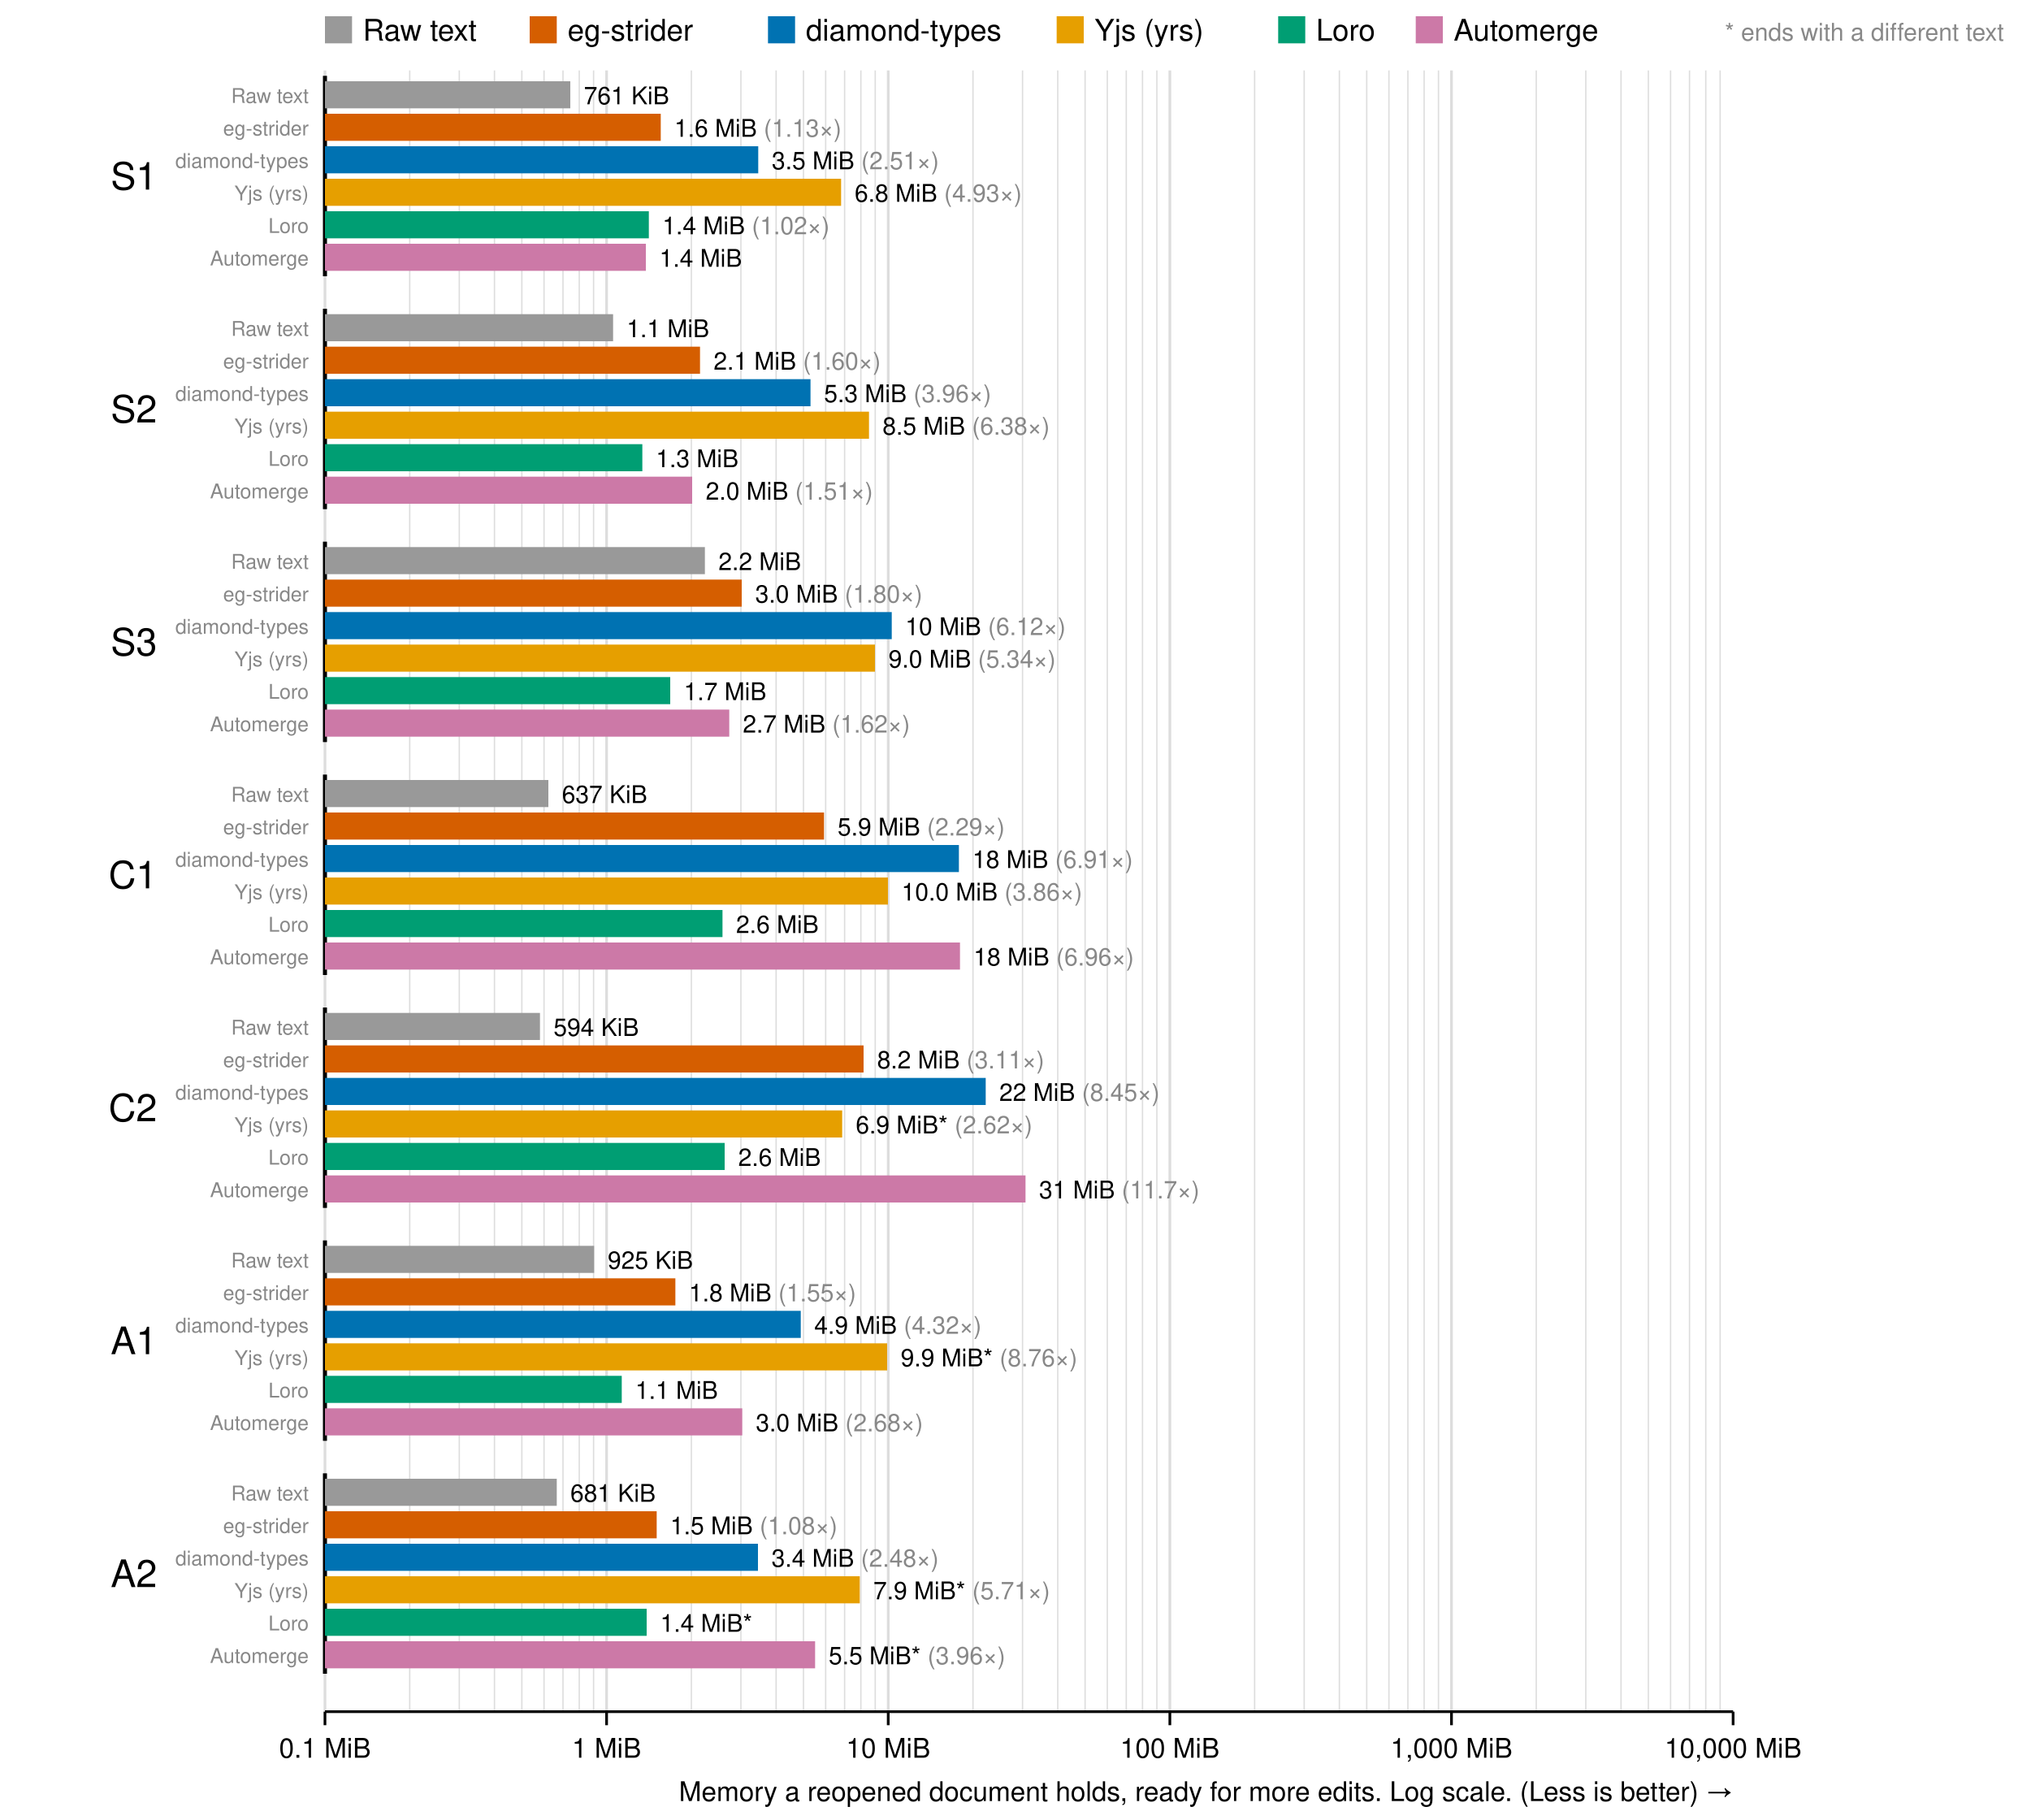
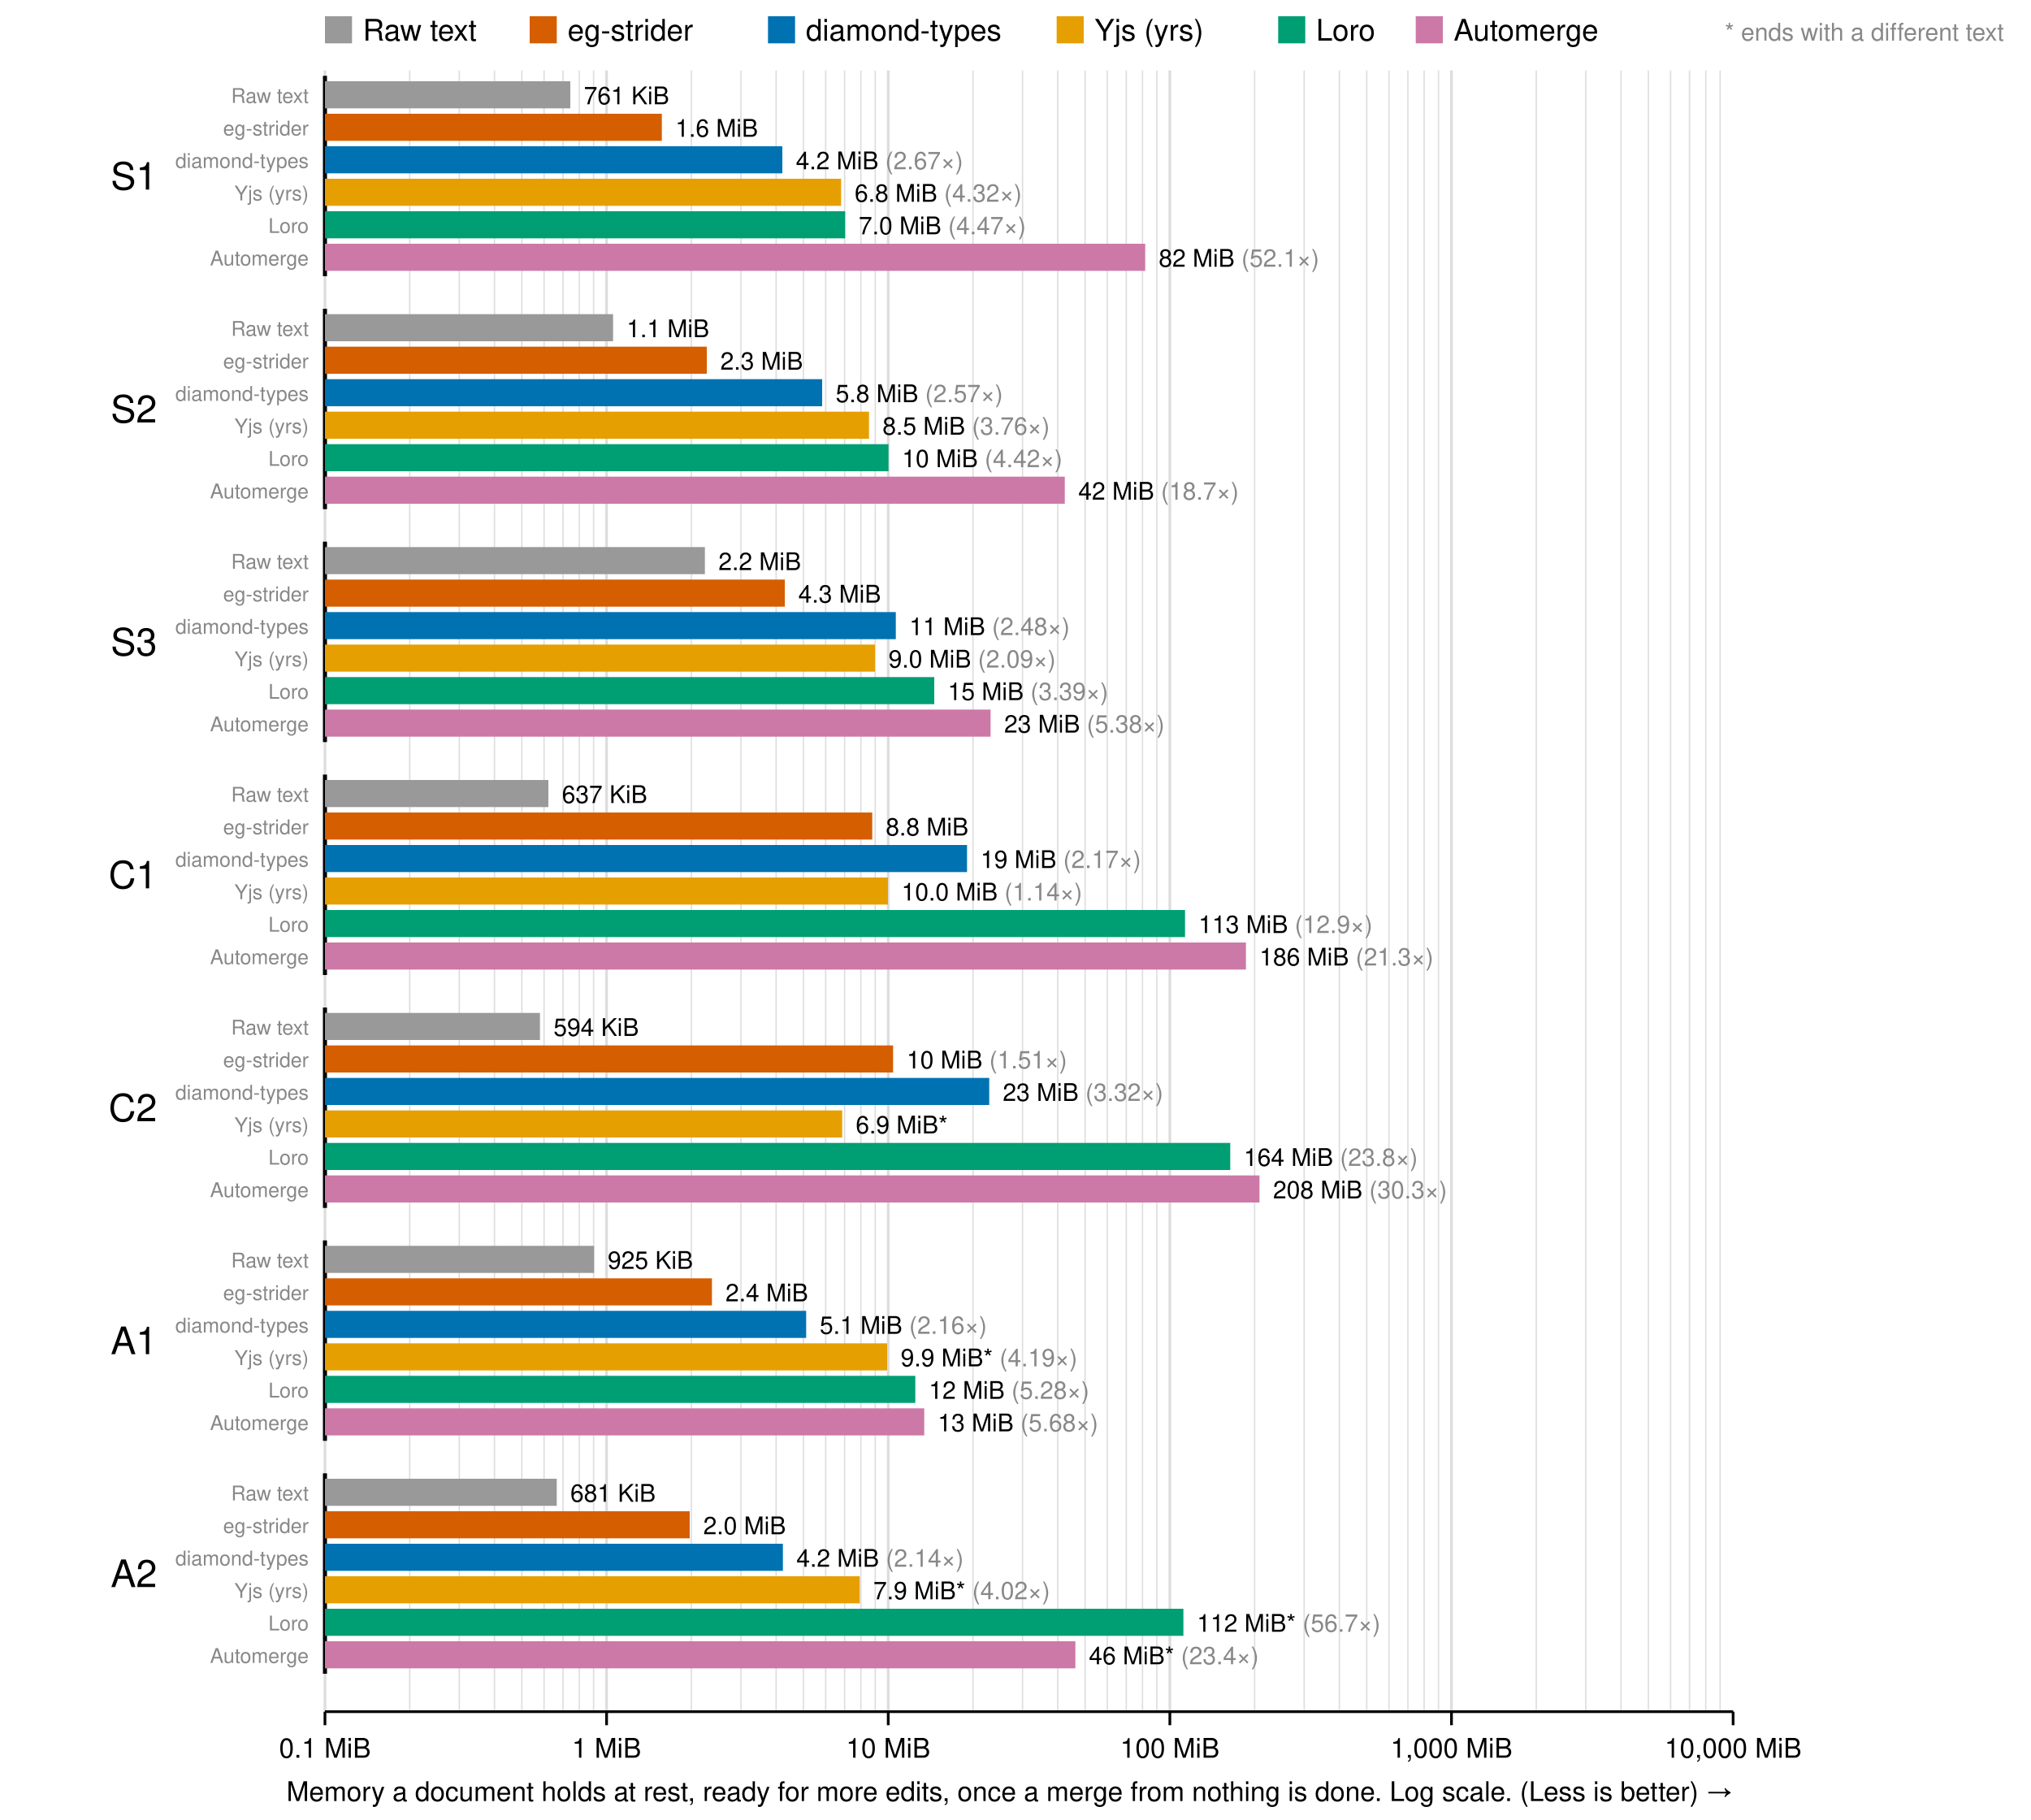
<svg xmlns="http://www.w3.org/2000/svg" viewBox="0 0 750 672" font-family="Helvetica, Arial, sans-serif">
  <rect width="750" height="672" fill="white" />
  <rect x="120" y="6" width="10" height="10" fill="#999999" />
  <text x="134" y="15" font-size="11">Raw text</text>
  <rect x="195.6" y="6" width="10" height="10" fill="#d55e00" />
  <text x="209.6" y="15" font-size="11">eg-strider</text>
  <rect x="283.6" y="6" width="10" height="10" fill="#0072b2" />
  <text x="297.6" y="15" font-size="11">diamond-types</text>
  <rect x="390.2" y="6" width="10" height="10" fill="#e69f00" />
  <text x="404.2" y="15" font-size="11">Yjs (yrs)</text>
  <rect x="472" y="6" width="10" height="10" fill="#009e73" />
  <text x="486" y="15" font-size="11">Loro</text>
  <rect x="522.8" y="6" width="10" height="10" fill="#cc79a7" />
  <text x="536.8" y="15" font-size="11">Automerge</text>
  <text x="740" y="15" font-size="9" fill="#888" text-anchor="end">* ends with a different text</text>
  <line x1="120.0" y1="26" x2="120.0" y2="632" stroke="#ddd" stroke-width="1" />
  <line x1="151.3" y1="26" x2="151.3" y2="632" stroke="#ddd" stroke-width="0.5" />
  <line x1="169.6" y1="26" x2="169.6" y2="632" stroke="#ddd" stroke-width="0.5" />
  <line x1="182.6" y1="26" x2="182.6" y2="632" stroke="#ddd" stroke-width="0.5" />
  <line x1="192.7" y1="26" x2="192.7" y2="632" stroke="#ddd" stroke-width="0.5" />
  <line x1="200.9" y1="26" x2="200.9" y2="632" stroke="#ddd" stroke-width="0.5" />
  <line x1="207.9" y1="26" x2="207.9" y2="632" stroke="#ddd" stroke-width="0.5" />
  <line x1="213.9" y1="26" x2="213.9" y2="632" stroke="#ddd" stroke-width="0.5" />
  <line x1="219.2" y1="26" x2="219.2" y2="632" stroke="#ddd" stroke-width="0.5" />
  <line x1="224.0" y1="26" x2="224.0" y2="632" stroke="#ddd" stroke-width="1" />
  <line x1="255.3" y1="26" x2="255.3" y2="632" stroke="#ddd" stroke-width="0.5" />
  <line x1="273.6" y1="26" x2="273.6" y2="632" stroke="#ddd" stroke-width="0.5" />
  <line x1="286.6" y1="26" x2="286.6" y2="632" stroke="#ddd" stroke-width="0.5" />
  <line x1="296.7" y1="26" x2="296.7" y2="632" stroke="#ddd" stroke-width="0.5" />
  <line x1="304.9" y1="26" x2="304.9" y2="632" stroke="#ddd" stroke-width="0.5" />
  <line x1="311.9" y1="26" x2="311.9" y2="632" stroke="#ddd" stroke-width="0.5" />
  <line x1="317.9" y1="26" x2="317.9" y2="632" stroke="#ddd" stroke-width="0.5" />
  <line x1="323.2" y1="26" x2="323.2" y2="632" stroke="#ddd" stroke-width="0.5" />
  <line x1="328.0" y1="26" x2="328.0" y2="632" stroke="#ddd" stroke-width="1" />
  <line x1="359.3" y1="26" x2="359.3" y2="632" stroke="#ddd" stroke-width="0.5" />
  <line x1="377.6" y1="26" x2="377.6" y2="632" stroke="#ddd" stroke-width="0.5" />
  <line x1="390.6" y1="26" x2="390.6" y2="632" stroke="#ddd" stroke-width="0.5" />
  <line x1="400.7" y1="26" x2="400.7" y2="632" stroke="#ddd" stroke-width="0.5" />
  <line x1="408.9" y1="26" x2="408.9" y2="632" stroke="#ddd" stroke-width="0.5" />
  <line x1="415.9" y1="26" x2="415.9" y2="632" stroke="#ddd" stroke-width="0.5" />
  <line x1="421.9" y1="26" x2="421.9" y2="632" stroke="#ddd" stroke-width="0.5" />
  <line x1="427.2" y1="26" x2="427.2" y2="632" stroke="#ddd" stroke-width="0.5" />
  <line x1="432.0" y1="26" x2="432.0" y2="632" stroke="#ddd" stroke-width="1" />
  <line x1="463.3" y1="26" x2="463.3" y2="632" stroke="#ddd" stroke-width="0.5" />
  <line x1="481.6" y1="26" x2="481.6" y2="632" stroke="#ddd" stroke-width="0.5" />
  <line x1="494.6" y1="26" x2="494.6" y2="632" stroke="#ddd" stroke-width="0.5" />
  <line x1="504.7" y1="26" x2="504.7" y2="632" stroke="#ddd" stroke-width="0.5" />
  <line x1="512.9" y1="26" x2="512.9" y2="632" stroke="#ddd" stroke-width="0.5" />
  <line x1="519.9" y1="26" x2="519.9" y2="632" stroke="#ddd" stroke-width="0.5" />
  <line x1="525.9" y1="26" x2="525.9" y2="632" stroke="#ddd" stroke-width="0.5" />
  <line x1="531.2" y1="26" x2="531.2" y2="632" stroke="#ddd" stroke-width="0.5" />
  <line x1="536.0" y1="26" x2="536.0" y2="632" stroke="#ddd" stroke-width="1" />
  <line x1="567.3" y1="26" x2="567.3" y2="632" stroke="#ddd" stroke-width="0.5" />
  <line x1="585.6" y1="26" x2="585.6" y2="632" stroke="#ddd" stroke-width="0.5" />
  <line x1="598.6" y1="26" x2="598.6" y2="632" stroke="#ddd" stroke-width="0.5" />
  <line x1="608.7" y1="26" x2="608.7" y2="632" stroke="#ddd" stroke-width="0.5" />
  <line x1="616.9" y1="26" x2="616.9" y2="632" stroke="#ddd" stroke-width="0.5" />
  <line x1="623.9" y1="26" x2="623.9" y2="632" stroke="#ddd" stroke-width="0.5" />
  <line x1="629.9" y1="26" x2="629.9" y2="632" stroke="#ddd" stroke-width="0.5" />
  <line x1="635.2" y1="26" x2="635.2" y2="632" stroke="#ddd" stroke-width="0.5" />
  <line x1="120.0" y1="632" x2="120.0" y2="637" stroke="black" />
  <text x="120.0" y="649" font-size="10" text-anchor="middle">0.1 MiB</text>
  <line x1="224.0" y1="632" x2="224.0" y2="637" stroke="black" />
  <text x="224.0" y="649" font-size="10" text-anchor="middle">1 MiB</text>
  <line x1="328.0" y1="632" x2="328.0" y2="637" stroke="black" />
  <text x="328.0" y="649" font-size="10" text-anchor="middle">10 MiB</text>
  <line x1="432.0" y1="632" x2="432.0" y2="637" stroke="black" />
  <text x="432.0" y="649" font-size="10" text-anchor="middle">100 MiB</text>
  <line x1="536.0" y1="632" x2="536.0" y2="637" stroke="black" />
  <text x="536.0" y="649" font-size="10" text-anchor="middle">1,000 MiB</text>
  <line x1="640.0" y1="632" x2="640.0" y2="637" stroke="black" />
  <text x="640.0" y="649" font-size="10" text-anchor="middle">10,000 MiB</text>
  <line x1="120" y1="632" x2="640" y2="632" stroke="black" />
-   <text x="640" y="665" font-size="10" text-anchor="end">Memory a reopened document holds, ready for more edits. Log scale. (Less is better) →</text>
+   <text x="640" y="665" font-size="10" text-anchor="end">Memory a document holds at rest, ready for more edits, once a merge from nothing is done. Log scale. (Less is better) →</text>
  <text x="58" y="70.0" font-size="14" text-anchor="end">S1</text>
  <line x1="120" y1="28" x2="120" y2="102" stroke="black" stroke-width="1.5" />
  <text x="114" y="38" font-size="7.5" fill="#888" text-anchor="end">Raw text</text>
  <rect x="120" y="30" width="90.6" height="10" fill="#999999" />
  <text x="215.6" y="38.5" font-size="9">761 KiB</text>
  <text x="114" y="50" font-size="7.5" fill="#888" text-anchor="end">eg-strider</text>
-   <rect x="120" y="42" width="124.0" height="10" fill="#d55e00" />
-   <text x="249.0" y="50.5" font-size="9">1.6 MiB <tspan fill="#888">(1.13×)</tspan>
-   </text>
+   <rect x="120" y="42" width="124.4" height="10" fill="#d55e00" />
+   <text x="249.4" y="50.5" font-size="9">1.6 MiB</text>
  <text x="114" y="62" font-size="7.5" fill="#888" text-anchor="end">diamond-types</text>
-   <rect x="120" y="54" width="160.0" height="10" fill="#0072b2" />
-   <text x="285.0" y="62.5" font-size="9">3.5 MiB <tspan fill="#888">(2.51×)</tspan>
+   <rect x="120" y="54" width="168.9" height="10" fill="#0072b2" />
+   <text x="293.9" y="62.5" font-size="9">4.2 MiB <tspan fill="#888">(2.67×)</tspan>
  </text>
  <text x="114" y="74" font-size="7.5" fill="#888" text-anchor="end">Yjs (yrs)</text>
  <rect x="120" y="66" width="190.6" height="10" fill="#e69f00" />
-   <text x="315.6" y="74.5" font-size="9">6.8 MiB <tspan fill="#888">(4.93×)</tspan>
+   <text x="315.6" y="74.5" font-size="9">6.8 MiB <tspan fill="#888">(4.32×)</tspan>
  </text>
  <text x="114" y="86" font-size="7.5" fill="#888" text-anchor="end">Loro</text>
-   <rect x="120" y="78" width="119.6" height="10" fill="#009e73" />
-   <text x="244.6" y="86.5" font-size="9">1.4 MiB <tspan fill="#888">(1.02×)</tspan>
+   <rect x="120" y="78" width="192.1" height="10" fill="#009e73" />
+   <text x="317.1" y="86.5" font-size="9">7.0 MiB <tspan fill="#888">(4.47×)</tspan>
  </text>
  <text x="114" y="98" font-size="7.5" fill="#888" text-anchor="end">Automerge</text>
-   <rect x="120" y="90" width="118.5" height="10" fill="#cc79a7" />
-   <text x="243.5" y="98.5" font-size="9">1.4 MiB</text>
+   <rect x="120" y="90" width="302.9" height="10" fill="#cc79a7" />
+   <text x="427.9" y="98.5" font-size="9">82 MiB <tspan fill="#888">(52.1×)</tspan>
+   </text>
  <text x="58" y="156.0" font-size="14" text-anchor="end">S2</text>
  <line x1="120" y1="114" x2="120" y2="188" stroke="black" stroke-width="1.5" />
  <text x="114" y="124" font-size="7.5" fill="#888" text-anchor="end">Raw text</text>
  <rect x="120" y="116" width="106.4" height="10" fill="#999999" />
  <text x="231.4" y="124.5" font-size="9">1.1 MiB</text>
  <text x="114" y="136" font-size="7.5" fill="#888" text-anchor="end">eg-strider</text>
-   <rect x="120" y="128" width="138.5" height="10" fill="#d55e00" />
-   <text x="263.5" y="136.5" font-size="9">2.1 MiB <tspan fill="#888">(1.60×)</tspan>
-   </text>
+   <rect x="120" y="128" width="141.0" height="10" fill="#d55e00" />
+   <text x="266.0" y="136.5" font-size="9">2.3 MiB</text>
  <text x="114" y="148" font-size="7.5" fill="#888" text-anchor="end">diamond-types</text>
-   <rect x="120" y="140" width="179.3" height="10" fill="#0072b2" />
-   <text x="304.3" y="148.5" font-size="9">5.3 MiB <tspan fill="#888">(3.96×)</tspan>
+   <rect x="120" y="140" width="183.6" height="10" fill="#0072b2" />
+   <text x="308.6" y="148.5" font-size="9">5.8 MiB <tspan fill="#888">(2.57×)</tspan>
  </text>
  <text x="114" y="160" font-size="7.5" fill="#888" text-anchor="end">Yjs (yrs)</text>
  <rect x="120" y="152" width="200.9" height="10" fill="#e69f00" />
-   <text x="325.9" y="160.5" font-size="9">8.5 MiB <tspan fill="#888">(6.38×)</tspan>
+   <text x="325.9" y="160.5" font-size="9">8.5 MiB <tspan fill="#888">(3.76×)</tspan>
  </text>
  <text x="114" y="172" font-size="7.5" fill="#888" text-anchor="end">Loro</text>
-   <rect x="120" y="164" width="117.2" height="10" fill="#009e73" />
-   <text x="242.2" y="172.5" font-size="9">1.3 MiB</text>
+   <rect x="120" y="164" width="208.1" height="10" fill="#009e73" />
+   <text x="333.1" y="172.5" font-size="9">10 MiB <tspan fill="#888">(4.42×)</tspan>
+   </text>
  <text x="114" y="184" font-size="7.5" fill="#888" text-anchor="end">Automerge</text>
-   <rect x="120" y="176" width="135.6" height="10" fill="#cc79a7" />
-   <text x="260.6" y="184.5" font-size="9">2.0 MiB <tspan fill="#888">(1.51×)</tspan>
+   <rect x="120" y="176" width="273.2" height="10" fill="#cc79a7" />
+   <text x="398.2" y="184.5" font-size="9">42 MiB <tspan fill="#888">(18.7×)</tspan>
  </text>
  <text x="58" y="242.0" font-size="14" text-anchor="end">S3</text>
  <line x1="120" y1="200" x2="120" y2="274" stroke="black" stroke-width="1.5" />
  <text x="114" y="210" font-size="7.5" fill="#888" text-anchor="end">Raw text</text>
  <rect x="120" y="202" width="140.3" height="10" fill="#999999" />
  <text x="265.3" y="210.5" font-size="9">2.2 MiB</text>
  <text x="114" y="222" font-size="7.5" fill="#888" text-anchor="end">eg-strider</text>
-   <rect x="120" y="214" width="153.9" height="10" fill="#d55e00" />
-   <text x="278.9" y="222.5" font-size="9">3.0 MiB <tspan fill="#888">(1.80×)</tspan>
-   </text>
+   <rect x="120" y="214" width="169.8" height="10" fill="#d55e00" />
+   <text x="294.8" y="222.5" font-size="9">4.3 MiB</text>
  <text x="114" y="234" font-size="7.5" fill="#888" text-anchor="end">diamond-types</text>
-   <rect x="120" y="226" width="209.3" height="10" fill="#0072b2" />
-   <text x="334.3" y="234.5" font-size="9">10 MiB <tspan fill="#888">(6.12×)</tspan>
+   <rect x="120" y="226" width="210.8" height="10" fill="#0072b2" />
+   <text x="335.8" y="234.5" font-size="9">11 MiB <tspan fill="#888">(2.48×)</tspan>
  </text>
  <text x="114" y="246" font-size="7.5" fill="#888" text-anchor="end">Yjs (yrs)</text>
  <rect x="120" y="238" width="203.1" height="10" fill="#e69f00" />
-   <text x="328.1" y="246.5" font-size="9">9.0 MiB <tspan fill="#888">(5.34×)</tspan>
+   <text x="328.1" y="246.5" font-size="9">9.0 MiB <tspan fill="#888">(2.09×)</tspan>
  </text>
  <text x="114" y="258" font-size="7.5" fill="#888" text-anchor="end">Loro</text>
-   <rect x="120" y="250" width="127.5" height="10" fill="#009e73" />
-   <text x="252.5" y="258.5" font-size="9">1.7 MiB</text>
+   <rect x="120" y="250" width="225.0" height="10" fill="#009e73" />
+   <text x="350.0" y="258.5" font-size="9">15 MiB <tspan fill="#888">(3.39×)</tspan>
+   </text>
  <text x="114" y="270" font-size="7.5" fill="#888" text-anchor="end">Automerge</text>
-   <rect x="120" y="262" width="149.3" height="10" fill="#cc79a7" />
-   <text x="274.3" y="270.5" font-size="9">2.7 MiB <tspan fill="#888">(1.62×)</tspan>
+   <rect x="120" y="262" width="245.8" height="10" fill="#cc79a7" />
+   <text x="370.8" y="270.5" font-size="9">23 MiB <tspan fill="#888">(5.38×)</tspan>
  </text>
  <text x="58" y="328.0" font-size="14" text-anchor="end">C1</text>
  <line x1="120" y1="286" x2="120" y2="360" stroke="black" stroke-width="1.5" />
  <text x="114" y="296" font-size="7.5" fill="#888" text-anchor="end">Raw text</text>
  <rect x="120" y="288" width="82.5" height="10" fill="#999999" />
  <text x="207.5" y="296.5" font-size="9">637 KiB</text>
  <text x="114" y="308" font-size="7.5" fill="#888" text-anchor="end">eg-strider</text>
-   <rect x="120" y="300" width="184.3" height="10" fill="#d55e00" />
-   <text x="309.3" y="308.5" font-size="9">5.9 MiB <tspan fill="#888">(2.29×)</tspan>
-   </text>
+   <rect x="120" y="300" width="202.1" height="10" fill="#d55e00" />
+   <text x="327.1" y="308.5" font-size="9">8.8 MiB</text>
  <text x="114" y="320" font-size="7.5" fill="#888" text-anchor="end">diamond-types</text>
-   <rect x="120" y="312" width="234.1" height="10" fill="#0072b2" />
-   <text x="359.1" y="320.5" font-size="9">18 MiB <tspan fill="#888">(6.91×)</tspan>
+   <rect x="120" y="312" width="237.1" height="10" fill="#0072b2" />
+   <text x="362.1" y="320.5" font-size="9">19 MiB <tspan fill="#888">(2.17×)</tspan>
  </text>
  <text x="114" y="332" font-size="7.5" fill="#888" text-anchor="end">Yjs (yrs)</text>
  <rect x="120" y="324" width="207.9" height="10" fill="#e69f00" />
-   <text x="332.9" y="332.5" font-size="9">10.0 MiB <tspan fill="#888">(3.86×)</tspan>
+   <text x="332.9" y="332.5" font-size="9">10.0 MiB <tspan fill="#888">(1.14×)</tspan>
  </text>
  <text x="114" y="344" font-size="7.5" fill="#888" text-anchor="end">Loro</text>
-   <rect x="120" y="336" width="146.8" height="10" fill="#009e73" />
-   <text x="271.8" y="344.5" font-size="9">2.6 MiB</text>
+   <rect x="120" y="336" width="317.6" height="10" fill="#009e73" />
+   <text x="442.6" y="344.5" font-size="9">113 MiB <tspan fill="#888">(12.9×)</tspan>
+   </text>
  <text x="114" y="356" font-size="7.5" fill="#888" text-anchor="end">Automerge</text>
-   <rect x="120" y="348" width="234.5" height="10" fill="#cc79a7" />
-   <text x="359.5" y="356.5" font-size="9">18 MiB <tspan fill="#888">(6.96×)</tspan>
+   <rect x="120" y="348" width="340.1" height="10" fill="#cc79a7" />
+   <text x="465.1" y="356.5" font-size="9">186 MiB <tspan fill="#888">(21.3×)</tspan>
  </text>
  <text x="58" y="414.0" font-size="14" text-anchor="end">C2</text>
  <line x1="120" y1="372" x2="120" y2="446" stroke="black" stroke-width="1.5" />
  <text x="114" y="382" font-size="7.5" fill="#888" text-anchor="end">Raw text</text>
  <rect x="120" y="374" width="79.4" height="10" fill="#999999" />
  <text x="204.4" y="382.5" font-size="9">594 KiB</text>
  <text x="114" y="394" font-size="7.5" fill="#888" text-anchor="end">eg-strider</text>
-   <rect x="120" y="386" width="198.9" height="10" fill="#d55e00" />
-   <text x="323.9" y="394.5" font-size="9">8.2 MiB <tspan fill="#888">(3.11×)</tspan>
+   <rect x="120" y="386" width="209.8" height="10" fill="#d55e00" />
+   <text x="334.8" y="394.5" font-size="9">10 MiB <tspan fill="#888">(1.51×)</tspan>
  </text>
  <text x="114" y="406" font-size="7.5" fill="#888" text-anchor="end">diamond-types</text>
-   <rect x="120" y="398" width="244.0" height="10" fill="#0072b2" />
-   <text x="369.0" y="406.5" font-size="9">22 MiB <tspan fill="#888">(8.45×)</tspan>
+   <rect x="120" y="398" width="245.3" height="10" fill="#0072b2" />
+   <text x="370.3" y="406.5" font-size="9">23 MiB <tspan fill="#888">(3.32×)</tspan>
  </text>
  <text x="114" y="418" font-size="7.5" fill="#888" text-anchor="end">Yjs (yrs)</text>
  <rect x="120" y="410" width="191.0" height="10" fill="#e69f00" />
-   <text x="316.0" y="418.5" font-size="9">6.9 MiB* <tspan fill="#888">(2.62×)</tspan>
-   </text>
+   <text x="316.0" y="418.5" font-size="9">6.9 MiB*</text>
  <text x="114" y="430" font-size="7.5" fill="#888" text-anchor="end">Loro</text>
-   <rect x="120" y="422" width="147.6" height="10" fill="#009e73" />
-   <text x="272.6" y="430.5" font-size="9">2.6 MiB</text>
+   <rect x="120" y="422" width="334.3" height="10" fill="#009e73" />
+   <text x="459.3" y="430.5" font-size="9">164 MiB <tspan fill="#888">(23.8×)</tspan>
+   </text>
  <text x="114" y="442" font-size="7.5" fill="#888" text-anchor="end">Automerge</text>
-   <rect x="120" y="434" width="258.7" height="10" fill="#cc79a7" />
-   <text x="383.7" y="442.5" font-size="9">31 MiB <tspan fill="#888">(11.7×)</tspan>
+   <rect x="120" y="434" width="345.1" height="10" fill="#cc79a7" />
+   <text x="470.1" y="442.5" font-size="9">208 MiB <tspan fill="#888">(30.3×)</tspan>
  </text>
  <text x="58" y="500.0" font-size="14" text-anchor="end">A1</text>
  <line x1="120" y1="458" x2="120" y2="532" stroke="black" stroke-width="1.5" />
  <text x="114" y="468" font-size="7.5" fill="#888" text-anchor="end">Raw text</text>
  <rect x="120" y="460" width="99.4" height="10" fill="#999999" />
  <text x="224.4" y="468.5" font-size="9">925 KiB</text>
  <text x="114" y="480" font-size="7.5" fill="#888" text-anchor="end">eg-strider</text>
-   <rect x="120" y="472" width="129.4" height="10" fill="#d55e00" />
-   <text x="254.4" y="480.5" font-size="9">1.8 MiB <tspan fill="#888">(1.55×)</tspan>
-   </text>
+   <rect x="120" y="472" width="142.9" height="10" fill="#d55e00" />
+   <text x="267.9" y="480.5" font-size="9">2.4 MiB</text>
  <text x="114" y="492" font-size="7.5" fill="#888" text-anchor="end">diamond-types</text>
-   <rect x="120" y="484" width="175.7" height="10" fill="#0072b2" />
-   <text x="300.7" y="492.5" font-size="9">4.9 MiB <tspan fill="#888">(4.32×)</tspan>
+   <rect x="120" y="484" width="177.7" height="10" fill="#0072b2" />
+   <text x="302.7" y="492.5" font-size="9">5.1 MiB <tspan fill="#888">(2.16×)</tspan>
  </text>
  <text x="114" y="504" font-size="7.5" fill="#888" text-anchor="end">Yjs (yrs)</text>
  <rect x="120" y="496" width="207.6" height="10" fill="#e69f00" />
-   <text x="332.6" y="504.5" font-size="9">9.9 MiB* <tspan fill="#888">(8.76×)</tspan>
+   <text x="332.6" y="504.5" font-size="9">9.9 MiB* <tspan fill="#888">(4.19×)</tspan>
  </text>
  <text x="114" y="516" font-size="7.5" fill="#888" text-anchor="end">Loro</text>
-   <rect x="120" y="508" width="109.6" height="10" fill="#009e73" />
-   <text x="234.6" y="516.5" font-size="9">1.1 MiB</text>
+   <rect x="120" y="508" width="218.0" height="10" fill="#009e73" />
+   <text x="343.0" y="516.5" font-size="9">12 MiB <tspan fill="#888">(5.28×)</tspan>
+   </text>
  <text x="114" y="528" font-size="7.5" fill="#888" text-anchor="end">Automerge</text>
-   <rect x="120" y="520" width="154.1" height="10" fill="#cc79a7" />
-   <text x="279.1" y="528.5" font-size="9">3.0 MiB <tspan fill="#888">(2.68×)</tspan>
+   <rect x="120" y="520" width="221.3" height="10" fill="#cc79a7" />
+   <text x="346.3" y="528.5" font-size="9">13 MiB <tspan fill="#888">(5.68×)</tspan>
  </text>
  <text x="58" y="586.0" font-size="14" text-anchor="end">A2</text>
  <line x1="120" y1="544" x2="120" y2="618" stroke="black" stroke-width="1.5" />
  <text x="114" y="554" font-size="7.5" fill="#888" text-anchor="end">Raw text</text>
  <rect x="120" y="546" width="85.6" height="10" fill="#999999" />
  <text x="210.6" y="554.5" font-size="9">681 KiB</text>
  <text x="114" y="566" font-size="7.5" fill="#888" text-anchor="end">eg-strider</text>
-   <rect x="120" y="558" width="122.5" height="10" fill="#d55e00" />
-   <text x="247.5" y="566.5" font-size="9">1.5 MiB <tspan fill="#888">(1.08×)</tspan>
-   </text>
+   <rect x="120" y="558" width="134.7" height="10" fill="#d55e00" />
+   <text x="259.7" y="566.5" font-size="9">2.0 MiB</text>
  <text x="114" y="578" font-size="7.5" fill="#888" text-anchor="end">diamond-types</text>
-   <rect x="120" y="570" width="159.9" height="10" fill="#0072b2" />
-   <text x="284.9" y="578.5" font-size="9">3.4 MiB <tspan fill="#888">(2.48×)</tspan>
+   <rect x="120" y="570" width="169.1" height="10" fill="#0072b2" />
+   <text x="294.1" y="578.5" font-size="9">4.2 MiB <tspan fill="#888">(2.14×)</tspan>
  </text>
  <text x="114" y="590" font-size="7.5" fill="#888" text-anchor="end">Yjs (yrs)</text>
  <rect x="120" y="582" width="197.5" height="10" fill="#e69f00" />
-   <text x="322.5" y="590.5" font-size="9">7.9 MiB* <tspan fill="#888">(5.71×)</tspan>
+   <text x="322.5" y="590.5" font-size="9">7.9 MiB* <tspan fill="#888">(4.02×)</tspan>
  </text>
  <text x="114" y="602" font-size="7.5" fill="#888" text-anchor="end">Loro</text>
-   <rect x="120" y="594" width="118.8" height="10" fill="#009e73" />
-   <text x="243.8" y="602.5" font-size="9">1.4 MiB*</text>
+   <rect x="120" y="594" width="317.0" height="10" fill="#009e73" />
+   <text x="442.0" y="602.5" font-size="9">112 MiB* <tspan fill="#888">(56.7×)</tspan>
+   </text>
  <text x="114" y="614" font-size="7.5" fill="#888" text-anchor="end">Automerge</text>
-   <rect x="120" y="606" width="181.0" height="10" fill="#cc79a7" />
-   <text x="306.0" y="614.5" font-size="9">5.5 MiB* <tspan fill="#888">(3.96×)</tspan>
+   <rect x="120" y="606" width="277.1" height="10" fill="#cc79a7" />
+   <text x="402.1" y="614.5" font-size="9">46 MiB* <tspan fill="#888">(23.4×)</tspan>
  </text>
</svg>
